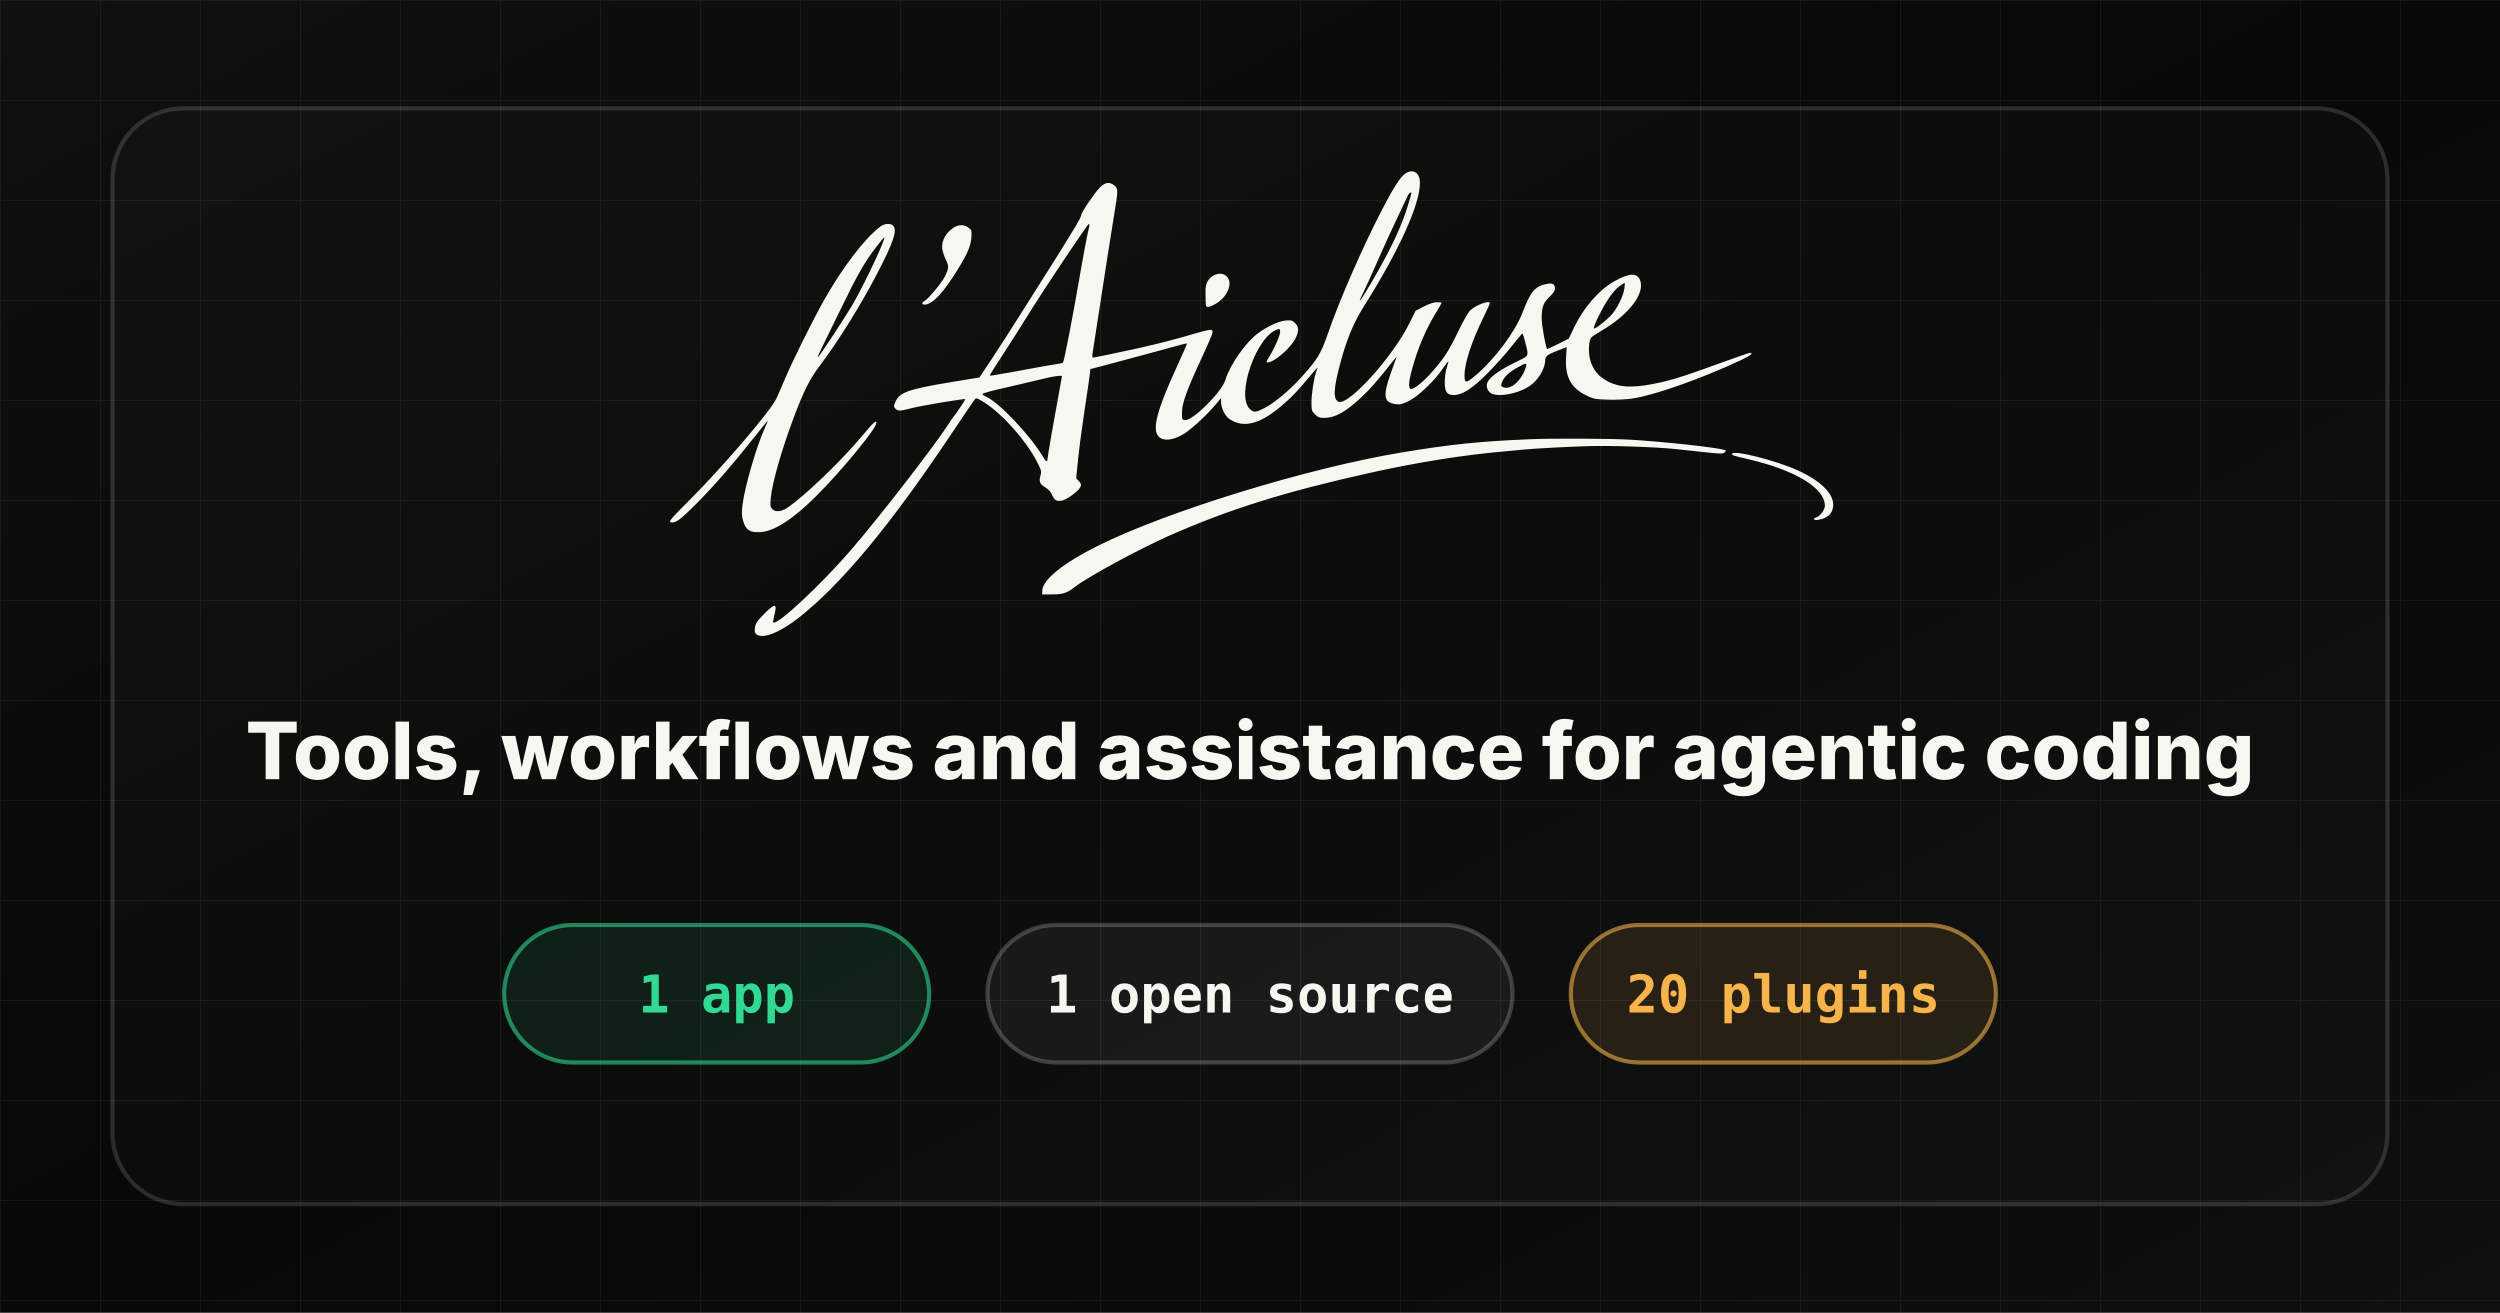
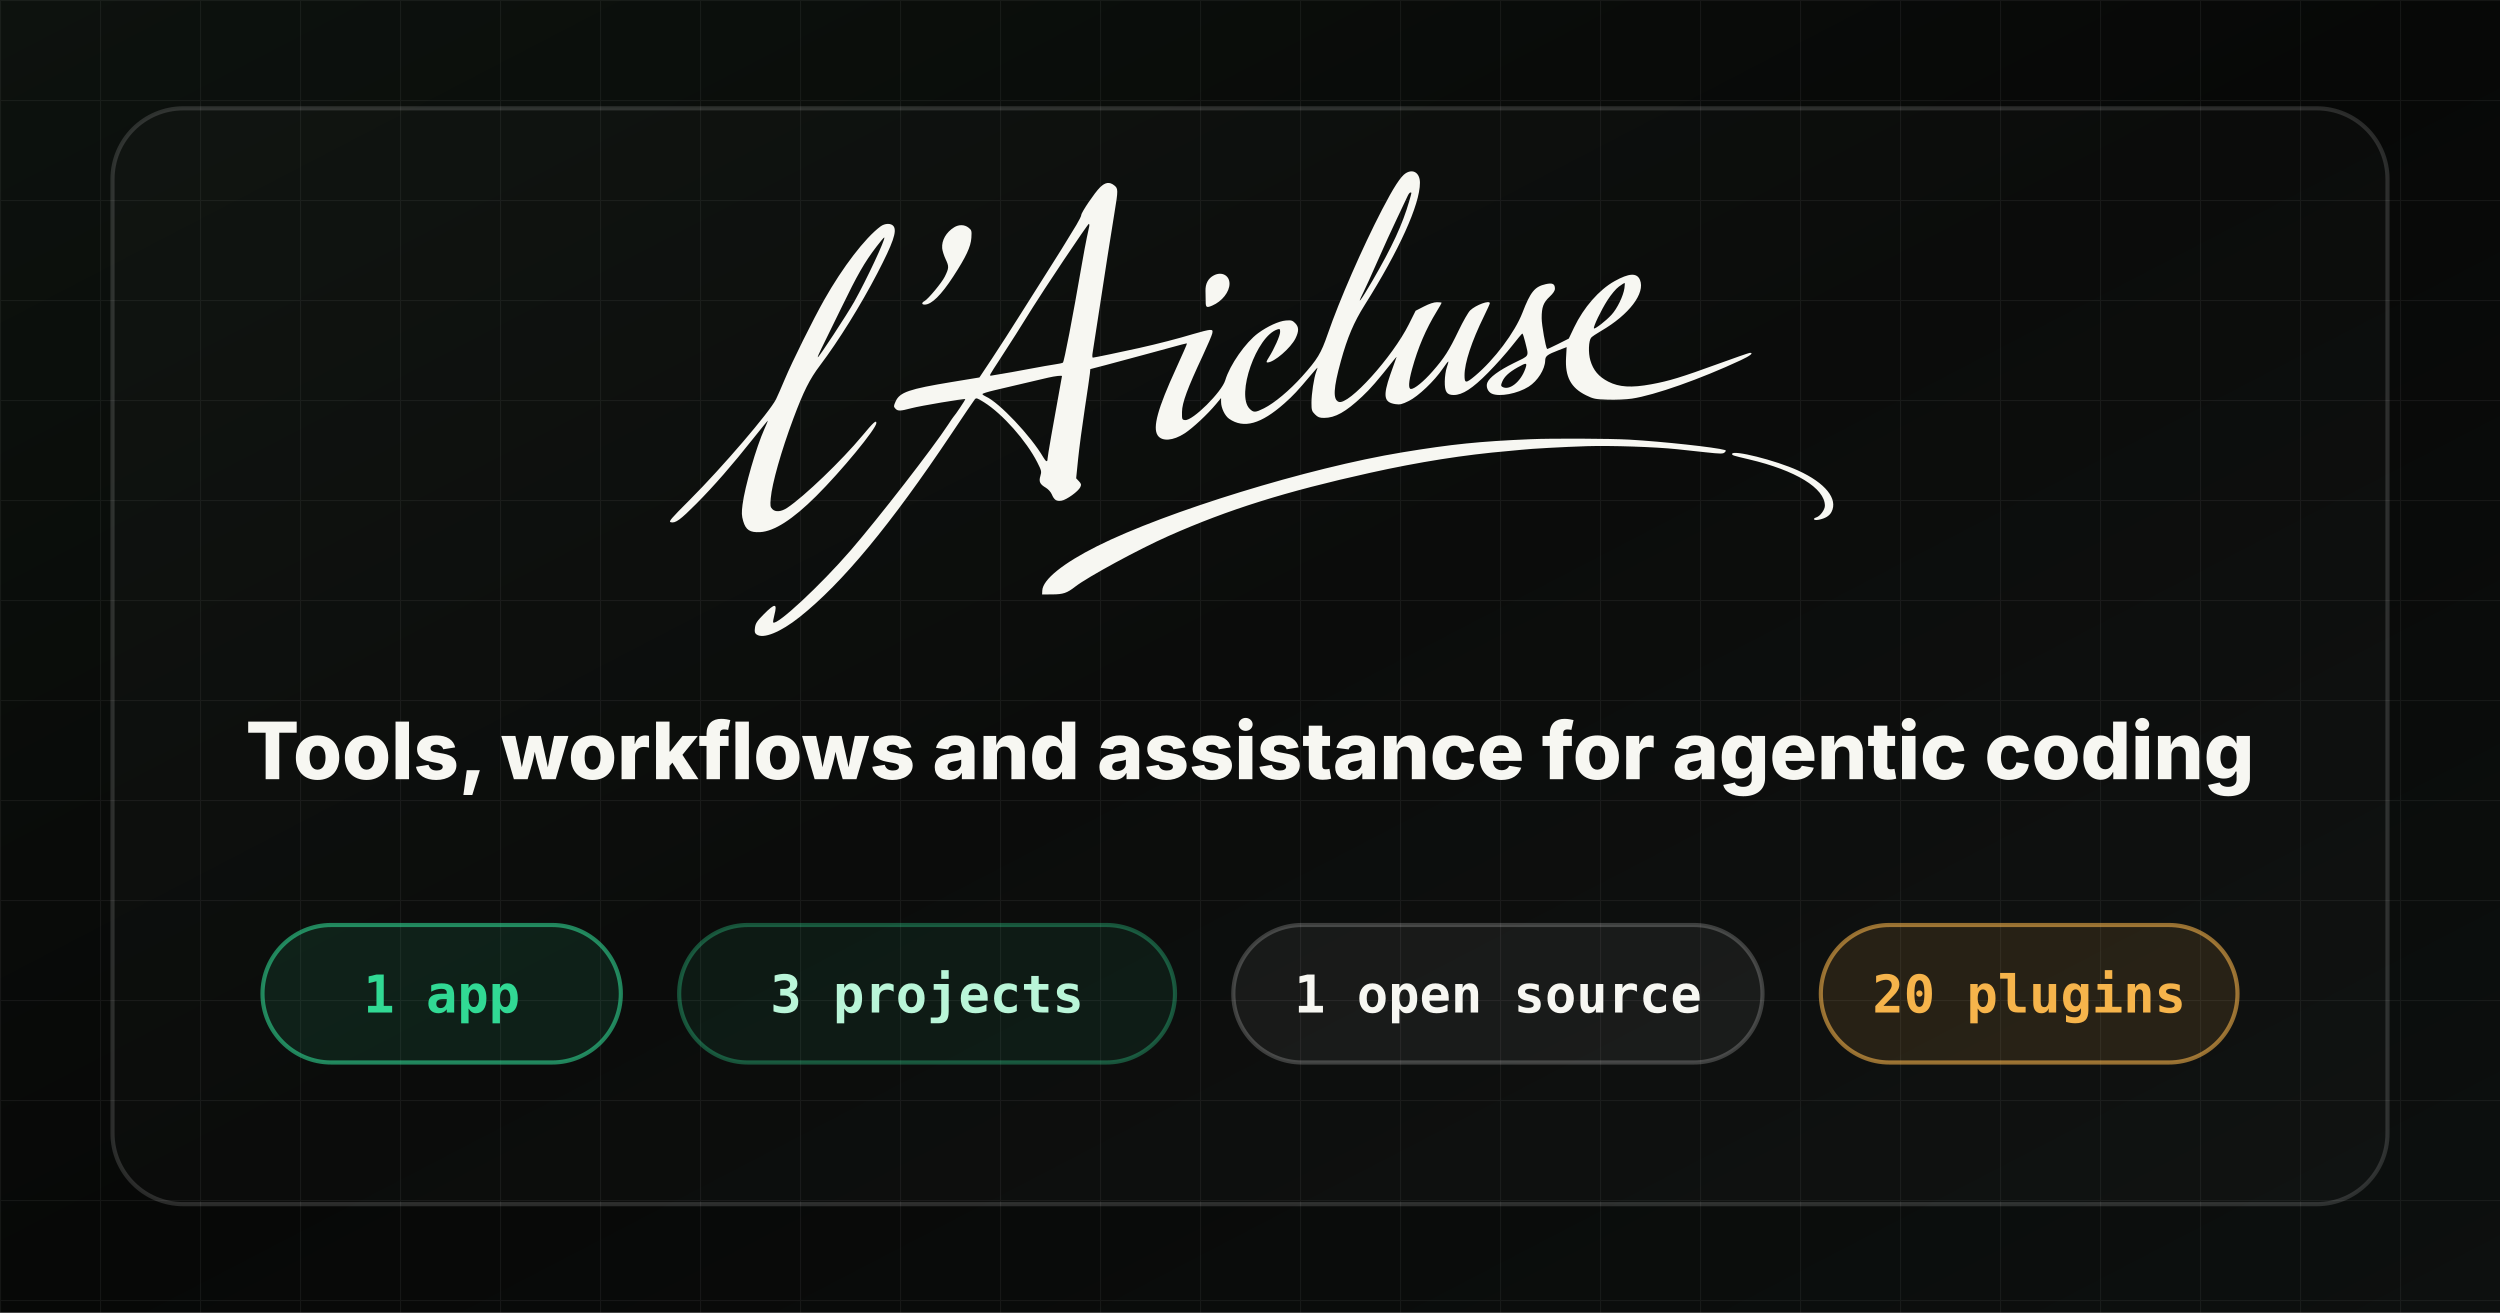
<svg xmlns="http://www.w3.org/2000/svg" width="1200" height="630" viewBox="0 0 1200 630">
  <defs>
    <pattern id="grid" width="48" height="48" patternUnits="userSpaceOnUse">
      <path d="M 48 0 L 0 0 0 48" fill="none" stroke="rgba(255,255,255,0.055)" stroke-width="1" />
    </pattern>
    <linearGradient id="fade" x1="0%" y1="0%" x2="100%" y2="100%">
      <stop offset="0%" stop-color="#0d120e" />
      <stop offset="50%" stop-color="#070807" />
      <stop offset="100%" stop-color="#0d100f" />
    </linearGradient>
  </defs>
  <rect width="1200" height="630" fill="#070807" />
  <rect width="1200" height="630" fill="url(#fade)" />
  <rect width="1200" height="630" fill="url(#grid)" />
  <rect x="54" y="52" width="1092" height="526" rx="34" fill="rgba(255,255,255,0.018)" stroke="rgba(255,255,255,0.14)" stroke-width="2" />
  <g transform="translate(320 82) scale(0.578512)">
    <path d="M 613.232 1.974 C 609.144 4.499, 603.175 13.673, 593.608 32.135 C 577.159 63.876, 558.169 107.354, 548.460 135.500 C 542.924 151.549, 540.034 156.315, 527.120 170.703 C 516.751 182.256, 504.238 192.708, 495.590 197.040 C 488.360 200.661, 486.977 200.704, 483.684 197.412 C 472.260 185.988, 489.408 137.084, 506.769 131.573 C 508.720 130.954, 509 131.222, 509 133.711 C 509 136.694, 504.099 147.714, 499.610 154.826 C 497.522 158.134, 497.297 159, 498.527 159 C 503.947 159, 517.907 146.954, 521.795 138.924 C 524.702 132.918, 524.603 129.512, 521.428 126.337 C 519.173 124.082, 518.214 123.817, 513.671 124.194 C 507.979 124.666, 498.526 128.995, 490.754 134.688 C 480.357 142.304, 467.245 161.076, 463.490 173.722 C 460.579 183.523, 436.366 207.528, 430.121 206.804 C 427.584 206.510, 427.502 206.292, 427.577 200 C 427.666 192.476, 432.070 180.543, 444.739 153.500 C 448.861 144.700, 452.458 136.263, 452.731 134.750 C 453.166 132.338, 452.913 132, 450.672 132 C 449.266 132, 443.028 133.541, 436.808 135.425 C 424.594 139.124, 407.140 143.637, 392 147.010 C 377.672 150.203, 354.630 155, 353.626 155 C 353.138 155, 353.027 153.313, 353.380 151.250 C 353.733 149.188, 355.599 137.150, 357.527 124.500 C 363.255 86.919, 368.952 50.482, 371.557 34.763 C 374.671 15.976, 374.660 14.665, 371.365 12.073 C 367.371 8.931, 363.923 9.420, 359.525 13.750 C 355.123 18.085, 344 34.517, 344 36.685 C 344 37.491, 342.195 41.155, 339.988 44.826 C 332.551 57.200, 322.478 73.441, 316.311 83 C 312.941 88.225, 303.413 103.300, 295.139 116.500 C 286.865 129.700, 275.462 147.460, 269.798 155.968 L 259.500 171.435 236.827 175.170 C 200.996 181.073, 193.383 183.692, 189.983 191.287 C 188.265 195.125, 188.242 195.610, 189.711 197.233 C 191.740 199.476, 193.741 199.435, 203 196.965 C 210.481 194.968, 247.134 188.801, 247.765 189.432 C 248.067 189.734, 239.334 202.817, 238.041 204 C 237.740 204.275, 235.741 207.200, 233.598 210.500 C 221.214 229.568, 175.867 288.056, 152.577 315 C 127.747 343.726, 91.306 377.639, 88.396 374.729 C 88.113 374.446, 88.561 371.613, 89.392 368.432 C 91.951 358.631, 89.930 358.497, 80.648 367.851 C 74.904 373.639, 73.760 375.369, 73.273 379.003 C 72.809 382.460, 73.058 383.569, 74.539 384.652 C 80.039 388.674, 94.368 382.904, 110.273 370.262 C 145.718 342.088, 185.728 293.792, 236.409 218 C 246.155 203.425, 254.763 190.721, 255.538 189.770 C 256.850 188.158, 257.392 188.318, 263.401 192.086 C 278.576 201.600, 298.457 224.036, 307.511 241.862 C 311.003 248.738, 311.173 249.479, 310.086 253.106 C 308.656 257.881, 309.609 259.982, 314.523 262.881 C 316.527 264.063, 318.710 266.456, 319.491 268.325 C 321.488 273.105, 323.392 274.360, 327.605 273.677 C 331.816 272.993, 341.623 265.921, 343.220 262.416 C 344.159 260.355, 343.978 259.605, 342.044 257.547 L 339.758 255.114 341.417 238.807 C 342.330 229.838, 344.830 211.025, 346.974 197 C 349.118 182.975, 351.013 169.927, 351.186 168.004 L 351.500 164.507 364 161.246 C 370.875 159.451, 386.625 155.215, 399 151.830 C 431.301 142.996, 431.323 142.990, 431.670 143.337 C 431.844 143.511, 427.774 152.844, 422.625 164.077 C 407.428 197.230, 403.106 212.934, 407.382 219.460 C 410.857 224.764, 420.173 224.077, 429.799 217.805 C 436.553 213.405, 448.849 201.928, 455.840 193.500 L 459.987 188.500 460.016 192 C 460.055 196.811, 463.187 203.294, 466.633 205.696 C 478.804 214.179, 493.122 210.183, 512.655 192.850 C 519.823 186.489, 523.646 182.398, 534.295 169.693 C 537.433 165.949, 540 163.107, 540 163.378 C 540 163.648, 539.514 165.137, 538.919 166.685 C 537.095 171.434, 535.003 185.130, 535.001 192.327 C 535 198.540, 535.263 199.417, 537.923 202.077 C 540.300 204.454, 541.699 205, 545.412 205 C 554.683 205, 563.371 200.134, 577.045 187.284 C 584.116 180.639, 589.313 174.637, 603.796 156.393 C 605.059 154.802, 605.841 154.028, 605.534 154.674 C 605.227 155.320, 602.911 161.816, 600.387 169.110 C 594.183 187.042, 595.071 192.138, 604.652 193.575 C 608.415 194.139, 610.074 193.747, 615.787 190.940 C 623.610 187.096, 637.044 174.304, 643.899 164.173 C 646.253 160.693, 648.344 158.011, 648.545 158.212 C 648.747 158.413, 648.189 160.586, 647.306 163.039 C 646.422 165.493, 645.655 170.715, 645.600 174.644 C 645.478 183.339, 647.211 186, 652.995 186 C 660.313 186, 668.519 180.685, 681.500 167.537 C 688.100 160.853, 697.065 150.797, 701.422 145.192 C 705.779 139.586, 709.630 135, 709.979 135 C 710.329 135, 711.351 138.037, 712.250 141.750 C 715.413 154.798, 716.468 152.806, 702.830 159.532 C 690.297 165.714, 682.526 171.486, 680.869 175.844 C 679.606 179.167, 681.356 183.386, 684.615 184.870 C 690.970 187.766, 706.033 184.906, 715.259 179.052 C 722.646 174.365, 728.746 164.684, 728.924 157.365 C 729.013 153.680, 730.642 152.435, 740.117 148.807 L 746.733 146.273 746.235 155.014 C 745.333 170.830, 750.206 180.022, 762.771 186.208 C 768.937 189.244, 770.355 189.529, 780.979 189.870 C 787.316 190.073, 796.275 189.680, 800.888 188.996 C 819.589 186.222, 857.844 172.722, 891.250 157.107 C 899.116 153.430, 902.117 151, 898.791 151 C 898.126 151, 886.314 155.102, 872.541 160.116 C 841.760 171.321, 831.750 174.380, 817 177.089 C 800.381 180.141, 790.327 179.536, 781.333 174.944 C 773.332 170.858, 768.771 165.461, 766.386 157.255 C 764.575 151.027, 764.943 140.979, 767.075 138.409 C 767.767 137.576, 771.521 135.044, 775.417 132.782 C 798.590 119.333, 812.151 101.478, 807.553 90.473 C 805.047 84.474, 798.569 84.795, 786.500 91.516 C 773.672 98.659, 760.801 113.385, 752.902 129.953 L 748.500 139.188 739.646 143.656 C 734.776 146.114, 730.668 147.984, 730.517 147.812 C 729.288 146.411, 726 127.822, 726 122.275 C 726 113.063, 727.385 109.334, 732.637 104.409 C 735.566 101.663, 737 99.484, 737 97.781 C 737 93.756, 734.996 92.768, 729.384 94.026 C 720.222 96.079, 716.755 100.326, 710.049 117.717 C 703.774 133.989, 686.692 156.745, 670.698 170.141 C 663.089 176.514, 662 176.454, 662 169.660 C 662 159.412, 667.915 141.446, 678.146 120.617 C 680.816 115.181, 683 110.343, 683 109.867 C 683 107.043, 671.483 111.234, 666.668 115.809 C 665.111 117.289, 660.778 124.866, 657.040 132.648 C 649.008 149.366, 645.379 155.038, 635.442 166.404 C 628.037 174.874, 620.536 181, 617.570 181 C 615.236 181, 615.559 175.110, 618.474 164.500 C 623.394 146.589, 629.914 131.345, 639.013 116.479 C 641.206 112.896, 643 109.748, 643 109.482 C 643 109.217, 641.246 109, 639.103 109 C 636.601 109, 632.735 110.271, 628.309 112.548 L 621.412 116.095 615.820 127.298 C 602.220 154.543, 565.783 194.817, 557.582 191.670 C 552.675 189.787, 553.190 180.323, 559.429 157.732 C 564.844 138.125, 570.184 125.570, 579.182 111.297 C 607.783 65.926, 625 27.843, 625 9.951 C 625 1.815, 619.513 -1.904, 613.232 1.974 M 614.616 21.250 C 613.840 23.038, 609.957 31.250, 605.987 39.500 C 602.017 47.750, 594.753 63.659, 589.846 74.854 C 584.939 86.049, 579.561 97.907, 577.896 101.205 C 571.959 112.967, 575.927 107.830, 585.525 91.329 C 601.863 63.240, 610.637 44.254, 616.089 25.190 C 618.332 17.345, 618.248 18, 617.013 18 C 616.471 18, 615.392 19.462, 614.616 21.250 M 177.385 46.163 C 164.511 55.816, 146.109 79.815, 130.737 107 C 121.470 123.388, 104.117 158.352, 97.975 173.012 C 95.097 179.880, 91.841 187.300, 90.739 189.500 C 85.345 200.273, 46.311 245.824, 19.398 272.751 C 3.079 289.078, 1.401 291.062, 3.471 291.582 C 7.281 292.538, 11.284 289.632, 24.595 276.244 C 39.137 261.619, 54.371 244.159, 71.822 222.118 C 78.520 213.657, 84 206.958, 84 207.229 C 84 207.501, 82.706 210.598, 81.125 214.112 C 74.373 229.112, 64.795 262.214, 62.951 276.916 C 62.094 283.751, 62.189 286.138, 63.496 290.634 C 65.638 298.004, 69.097 300.243, 77.598 299.767 C 89.228 299.114, 104.591 289.238, 124.001 269.937 C 144.828 249.226, 173.983 213.837, 173.996 209.250 C 174.005 206.437, 171.652 208.560, 162.360 219.750 C 145.336 240.253, 113.929 270.401, 99.973 279.637 C 95.068 282.883, 90.314 283.314, 87.747 280.747 C 85.963 278.963, 85.802 277.906, 86.356 271.615 C 87.440 259.323, 95.154 232.157, 105.131 205.500 C 113.622 182.812, 118.578 172.932, 127.205 161.500 C 142.573 141.132, 161.111 111.326, 174.784 85 C 187.856 59.831, 191.209 50.170, 188.309 46.030 C 186.401 43.307, 181.108 43.371, 177.385 46.163 M 329.341 74.261 C 318.254 90.893, 306.834 108.325, 303.964 113 C 296.621 124.959, 282.693 146.888, 275.801 157.342 C 272.595 162.206, 269.476 167.110, 268.871 168.240 C 267.837 170.173, 267.972 170.254, 271.136 169.603 C 272.986 169.222, 276.300 168.664, 278.500 168.364 C 280.700 168.063, 290.375 166.326, 300 164.502 C 309.625 162.679, 319.772 160.890, 322.548 160.527 C 325.324 160.165, 328.118 159.545, 328.756 159.151 C 329.769 158.525, 336.642 122.852, 344.583 77 C 345.964 69.025, 347.769 59.350, 348.593 55.500 C 349.418 51.650, 350.305 47.487, 350.565 46.250 C 350.825 45.013, 350.692 44.005, 350.269 44.011 C 349.846 44.018, 340.429 57.630, 329.341 74.261 M 238.500 46.871 C 231.894 50.973, 228.080 57.637, 228.590 64.183 C 228.749 66.208, 230.062 70.368, 231.508 73.426 C 234.344 79.421, 234.279 80.640, 230.737 87.830 C 228.300 92.775, 216.999 106.395, 214.001 108 C 211.408 109.387, 211.434 111, 214.050 111 C 219.766 111, 227.679 103.215, 237.862 87.572 C 248.452 71.302, 252.343 62.978, 252.814 55.582 C 253.187 49.717, 253.036 49.174, 250.472 47.156 C 247.106 44.509, 242.481 44.398, 238.500 46.871 M 174.030 62.961 C 164.049 76.073, 158.384 85.953, 144.769 114 C 137.693 128.575, 130.341 143.603, 128.430 147.395 C 126.520 151.187, 125.144 154.477, 125.373 154.706 C 125.980 155.314, 149.768 119.056, 155.687 108.500 C 165.867 90.347, 181.737 56.404, 180.584 55.251 C 180.370 55.037, 177.421 58.506, 174.030 62.961 M 454.034 86.711 C 449.311 89.149, 446.896 93.639, 447.075 99.651 C 447.155 102.318, 447.227 106.412, 447.236 108.750 C 447.253 113.390, 448.016 113.815, 452.703 111.794 C 460.822 108.293, 467 100.453, 467 93.651 C 467 86.752, 460.595 83.324, 454.034 86.711 M 790.100 96.043 C 787.647 97.820, 783.707 102.499, 780.629 107.293 C 775.288 115.610, 768.485 129.818, 769.404 130.738 C 770.205 131.538, 779.308 124.475, 783.911 119.481 C 788.663 114.325, 793.798 103.753, 794.682 97.304 C 795.006 94.937, 795.053 93, 794.786 93 C 794.519 93, 792.410 94.369, 790.100 96.043 M 706 163.127 C 698.920 167.128, 695.114 170.656, 693.303 174.895 C 692.107 177.694, 692.084 178.438, 693.176 179.130 C 698.916 182.769, 708.505 175.352, 712.415 164.250 C 714.258 159.014, 713.509 158.883, 706 163.127 M 316.500 171.610 C 313.200 172.374, 303.975 174.538, 296 176.420 C 288.025 178.301, 277.113 180.865, 271.750 182.117 C 266.387 183.369, 262 184.765, 262 185.218 C 262 185.672, 263.238 186.579, 264.750 187.235 C 275.709 191.987, 302.259 220.049, 312.543 237.750 C 314.680 241.427, 316 241.925, 316 239.052 C 316 237.280, 320.884 209.137, 325.979 181.557 C 327.090 175.539, 328 170.476, 328 170.307 C 328 169.636, 322.181 170.295, 316.500 171.610 M 717 222.662 C 674.043 224.490, 651.770 226.768, 610.500 233.552 C 532.695 246.343, 414.458 282.684, 357.166 311.417 C 328.778 325.654, 312.061 339.179, 311.648 348.242 L 311.500 351.500 320 351.449 C 329.052 351.394, 332.136 350.347, 339 344.998 C 349.328 336.950, 392.043 313.770, 416.500 302.943 C 466.337 280.879, 513.166 266.205, 583.621 250.574 C 624.445 241.517, 662.168 235.562, 698 232.520 C 702.125 232.170, 707.075 231.699, 709 231.474 C 716.395 230.609, 744.353 229.061, 763.500 228.457 C 783.388 227.829, 820.621 229.083, 838.263 230.975 C 843.343 231.520, 853.992 232.665, 861.926 233.521 C 874.755 234.903, 876.519 234.909, 877.854 233.575 C 879.136 232.292, 879.147 232.009, 877.928 231.634 C 870.792 229.439, 826.265 224.602, 798.639 223.022 C 782.829 222.117, 734.774 221.906, 717 222.662 M 884 234.933 C 884 236.052, 884.603 236.244, 898 239.397 C 936.811 248.528, 961 263.309, 961 277.891 C 961 281.158, 957.071 286.525, 953.956 287.514 C 950.369 288.652, 951.779 290.264, 955.715 289.526 C 961.192 288.498, 964.773 286.339, 966.483 283.033 C 972.080 272.209, 961.397 258.966, 938.738 248.640 C 920.080 240.137, 884 231.102, 884 234.933" fill="#f7f7f2" fill-rule="evenodd" />
  </g>
  <text x="600" y="374" text-anchor="middle" font-family="Inter, -apple-system, 'Segoe UI', Roboto, sans-serif" font-size="38" font-weight="760" fill="#f7f7f2">Tools, workflows and assistance for agentic coding</text>
  <g>
-     <rect x="242" y="444" width="204" height="66" rx="33" fill="rgba(49,217,148,0.10)" stroke="rgba(49,217,148,0.58)" stroke-width="2" />
-     <text x="344" y="486" text-anchor="middle" font-family="'SFMono-Regular', Menlo, Consolas, monospace" font-size="25" font-weight="850" fill="#31d994">1 app</text>
-     <rect x="474" y="444" width="252" height="66" rx="33" fill="rgba(247,247,242,0.055)" stroke="rgba(255,255,255,0.20)" stroke-width="2" />
-     <text x="600" y="486" text-anchor="middle" font-family="'SFMono-Regular', Menlo, Consolas, monospace" font-size="25" font-weight="850" fill="#f7f7f2">1 open source</text>
-     <rect x="754" y="444" width="204" height="66" rx="33" fill="rgba(246,180,75,0.11)" stroke="rgba(246,180,75,0.58)" stroke-width="2" />
-     <text x="856" y="486" text-anchor="middle" font-family="'SFMono-Regular', Menlo, Consolas, monospace" font-size="25" font-weight="850" fill="#f6b44b">20 plugins</text>
+     <rect x="126" y="444" width="172" height="66" rx="33" fill="rgba(49,217,148,0.10)" stroke="rgba(49,217,148,0.58)" stroke-width="2" />
+     <text x="212" y="486" text-anchor="middle" font-family="'SFMono-Regular', Menlo, Consolas, monospace" font-size="25" font-weight="850" fill="#31d994">1 app</text>
+     <rect x="326" y="444" width="238" height="66" rx="33" fill="rgba(49,217,148,0.07)" stroke="rgba(49,217,148,0.34)" stroke-width="2" />
+     <text x="445" y="486" text-anchor="middle" font-family="'SFMono-Regular', Menlo, Consolas, monospace" font-size="25" font-weight="850" fill="#b9f5d8">3 projects</text>
+     <rect x="592" y="444" width="254" height="66" rx="33" fill="rgba(247,247,242,0.055)" stroke="rgba(255,255,255,0.20)" stroke-width="2" />
+     <text x="719" y="486" text-anchor="middle" font-family="'SFMono-Regular', Menlo, Consolas, monospace" font-size="25" font-weight="850" fill="#f7f7f2">1 open source</text>
+     <rect x="874" y="444" width="200" height="66" rx="33" fill="rgba(246,180,75,0.11)" stroke="rgba(246,180,75,0.58)" stroke-width="2" />
+     <text x="974" y="486" text-anchor="middle" font-family="'SFMono-Regular', Menlo, Consolas, monospace" font-size="25" font-weight="850" fill="#f6b44b">20 plugins</text>
  </g>
</svg>
